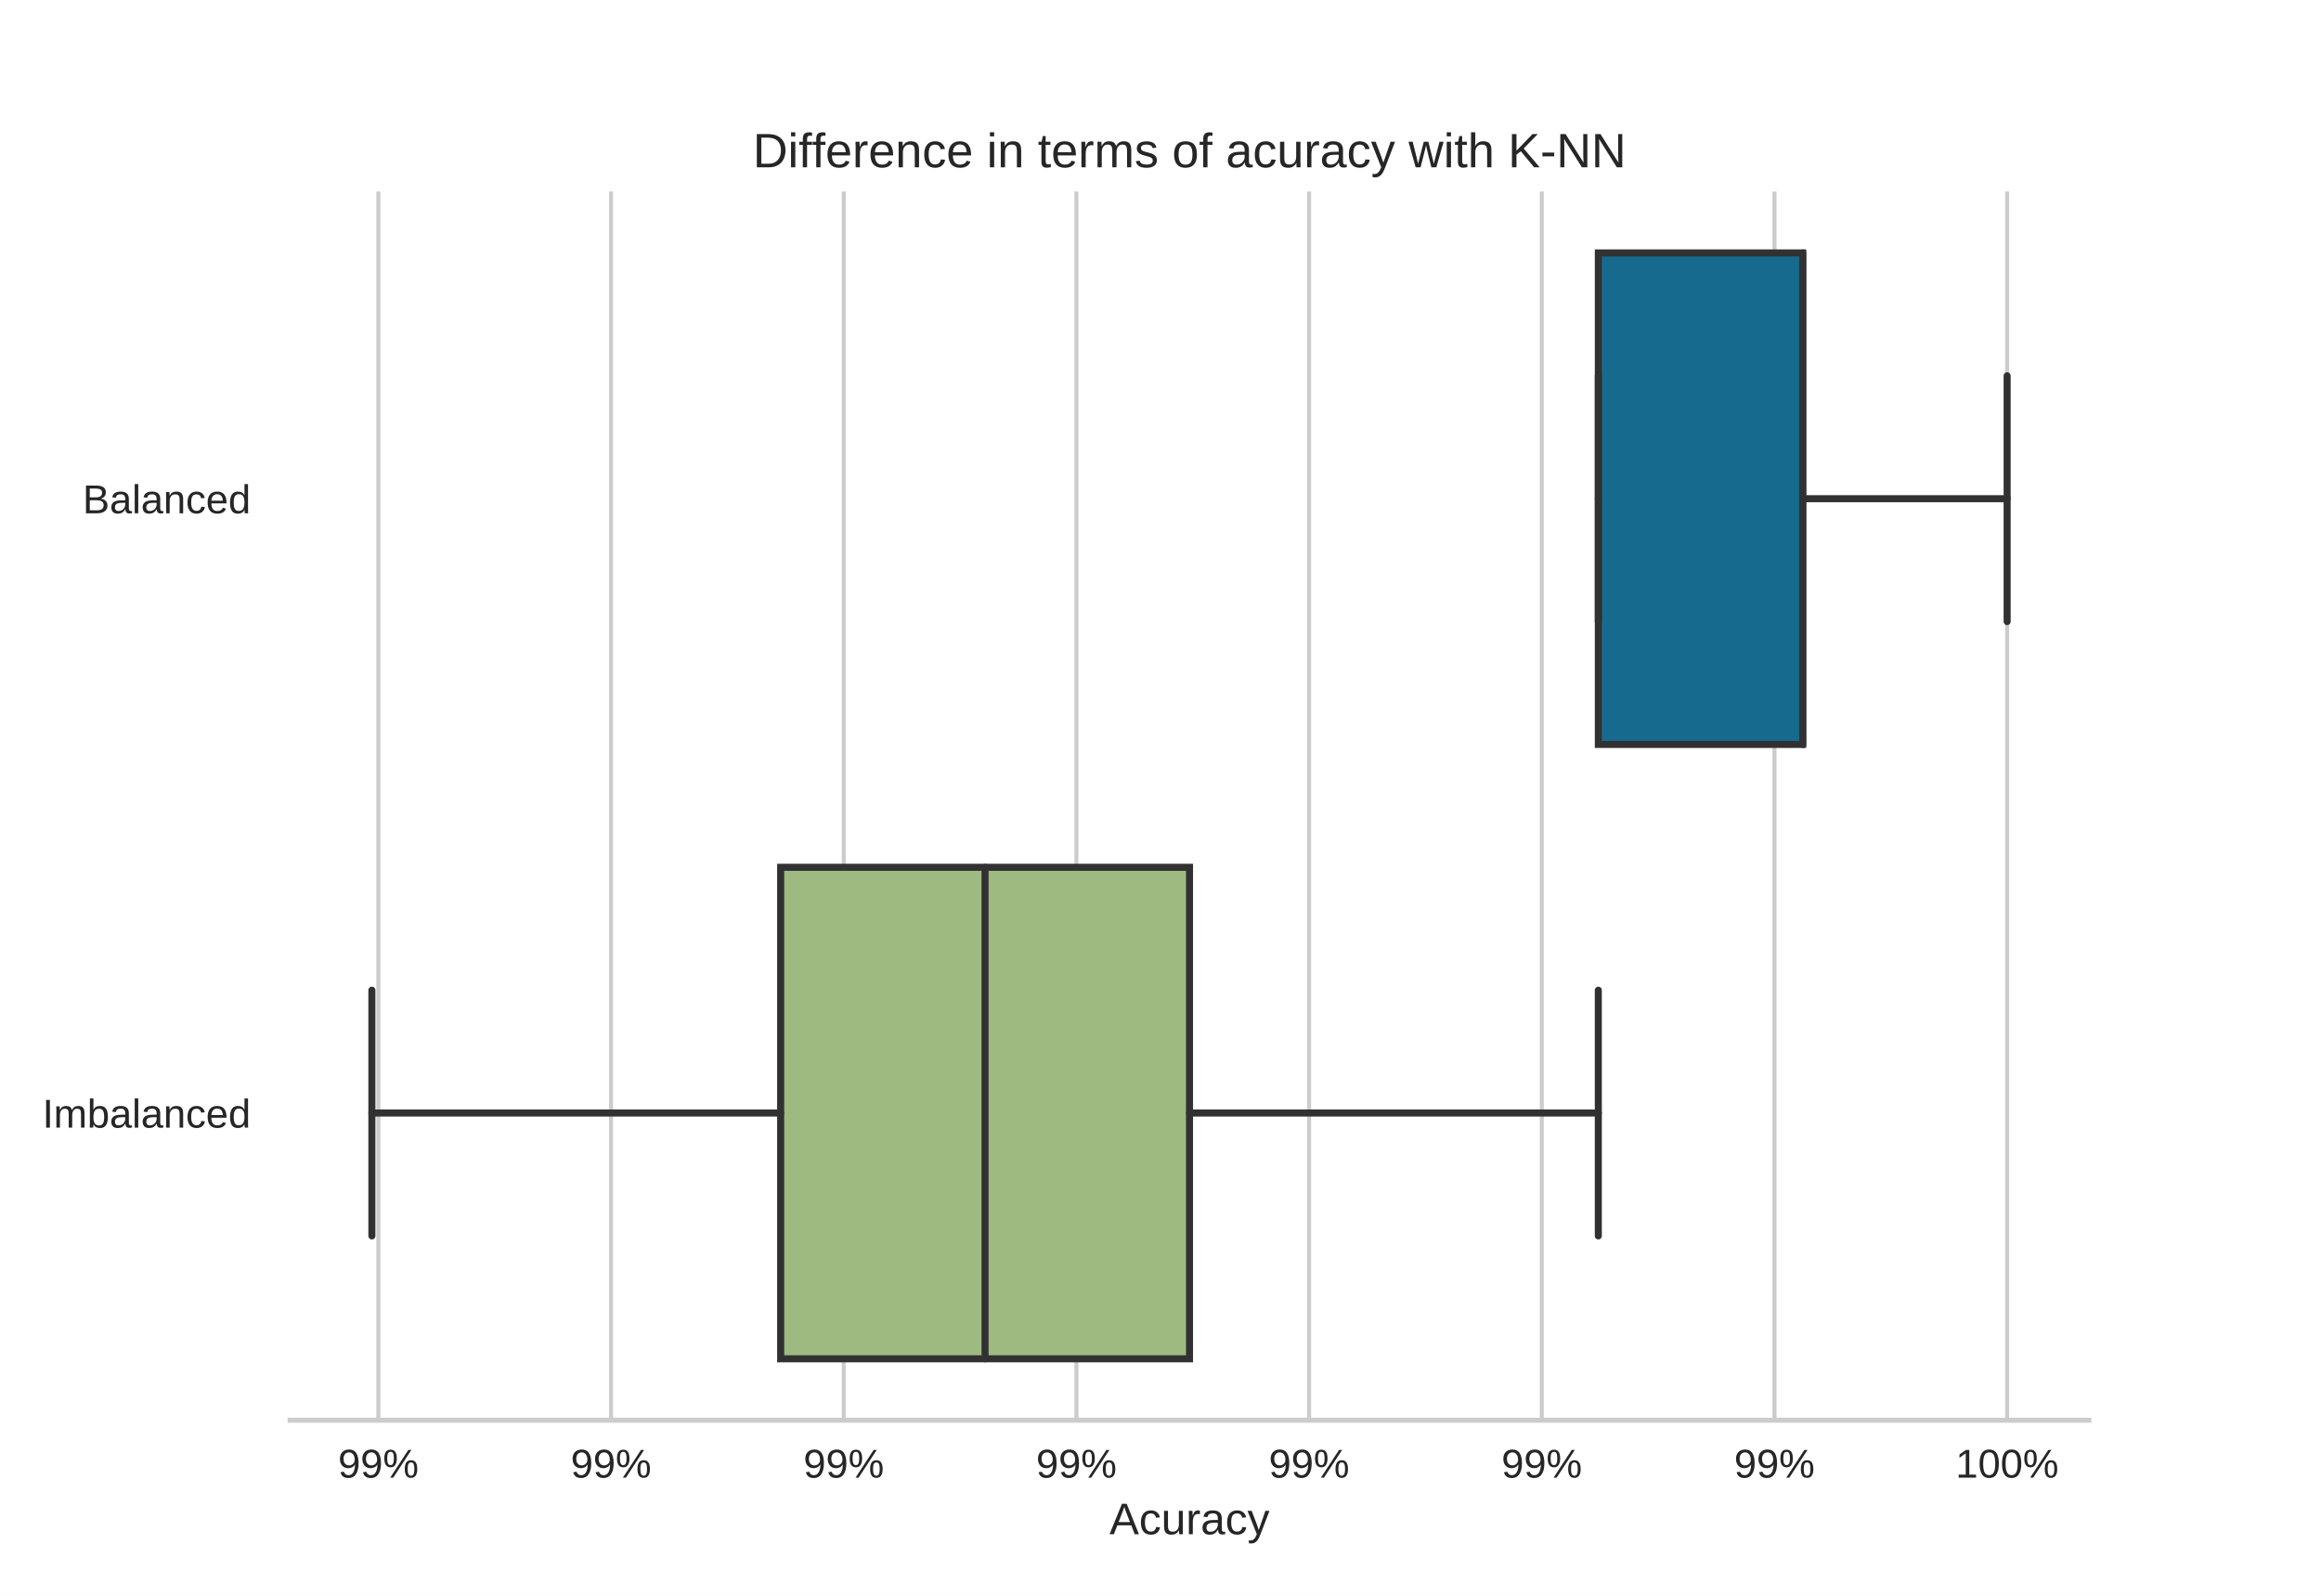
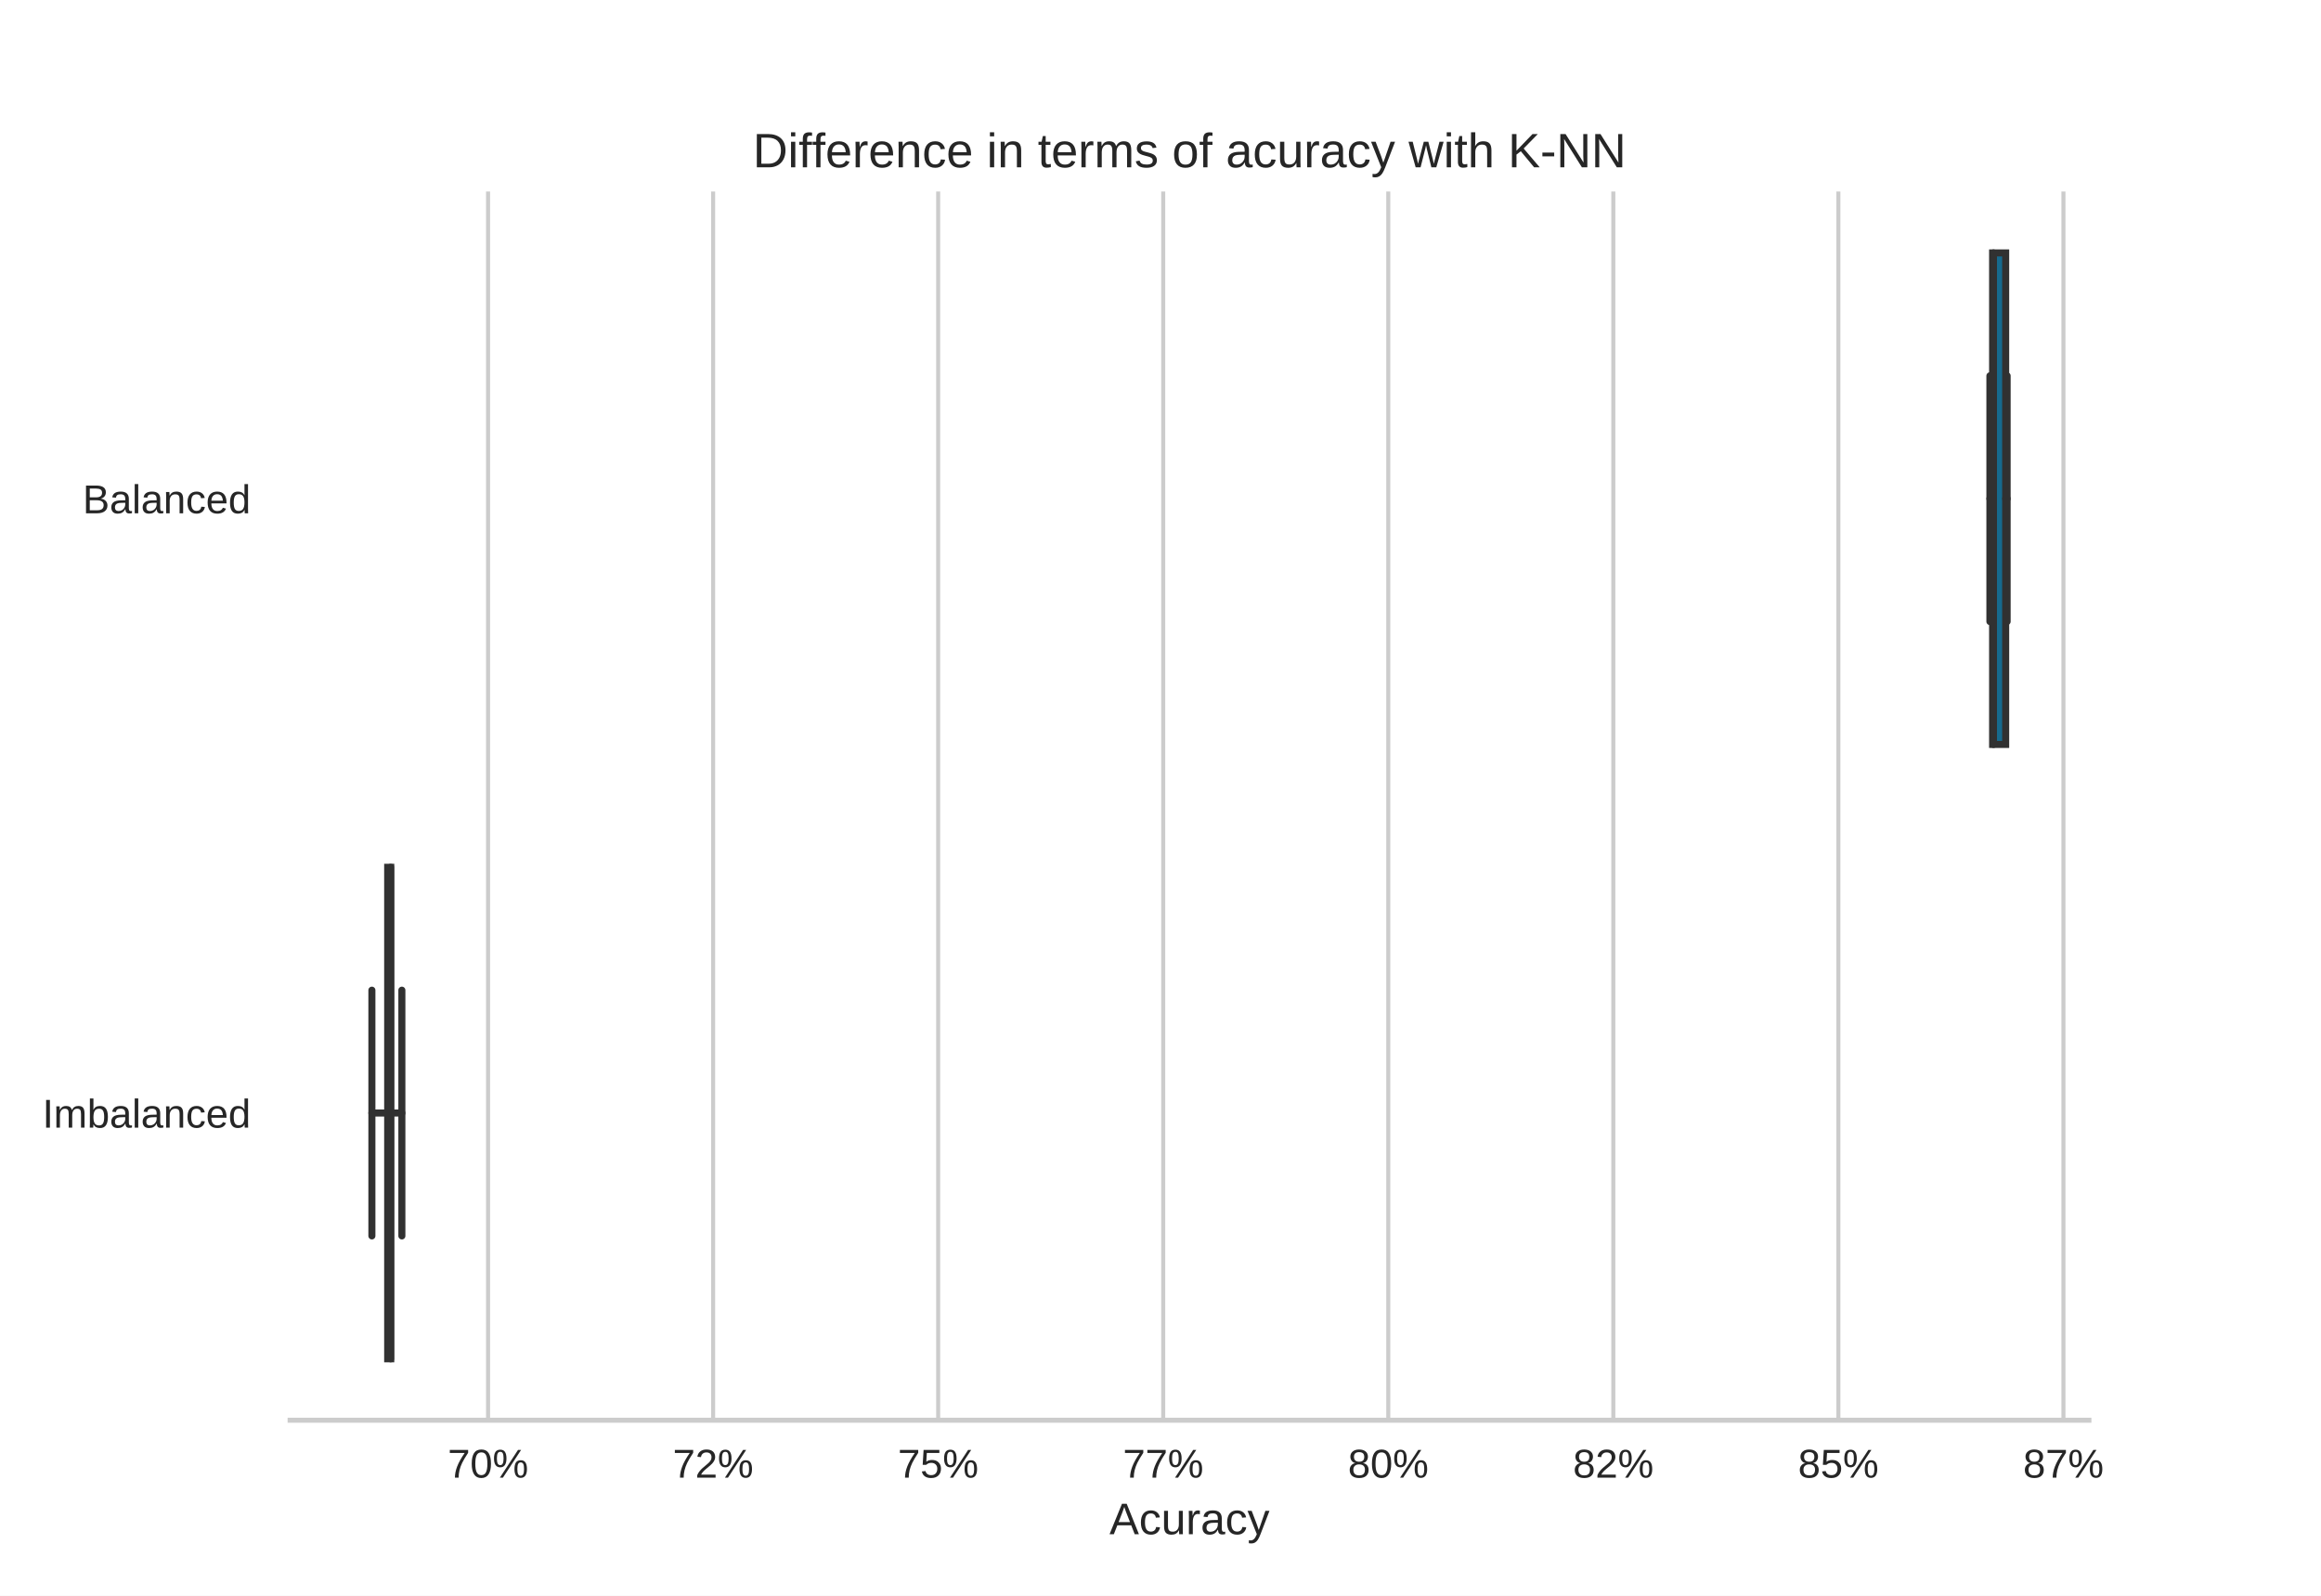
<svg xmlns="http://www.w3.org/2000/svg" xmlns:xlink="http://www.w3.org/1999/xlink" height="396pt" version="1.1" viewBox="0 0 576 396" width="576pt">
  <defs>
    <style type="text/css">
*{stroke-linecap:butt;stroke-linejoin:round;}
  </style>
  </defs>
  <g id="figure_1">
    <g id="patch_1">
      <path d="M 0 396  L 576 396  L 576 0  L 0 0  z " style="fill:#ffffff;" />
    </g>
    <g id="axes_1">
      <g id="patch_2">
        <path d="M 72 352.44  L 518.4 352.44  L 518.4 47.52  L 72 47.52  z " style="fill:#ffffff;" />
      </g>
      <g id="matplotlib.axis_1">
        <g id="xtick_1">
          <g id="line2d_1">
-             <path clip-path="url(#p11475021e4)" d="M 93.902 352.44  L 93.902 47.52  " style="fill:none;stroke:#cccccc;stroke-linecap:round;" />
+             <path clip-path="url(#pcee2bed139)" d="M 121.122 352.44  L 121.122 47.52  " style="fill:none;stroke:#cccccc;stroke-linecap:round;" />
          </g>
          <g id="line2d_2" />
          <g id="text_1">
            <defs>
-               <path d="M 50.875 35.797  Q 50.875 18.062 44.406 8.531  Q 37.938 -0.984 25.984 -0.984  Q 17.922 -0.984 13.062 2.406  Q 8.203 5.812 6.109 13.375  L 14.5 14.703  Q 17.141 6.109 26.125 6.109  Q 33.688 6.109 37.844 13.141  Q 42 20.172 42.188 33.203  Q 40.234 28.812 35.5 26.141  Q 30.766 23.484 25.094 23.484  Q 15.828 23.484 10.25 29.828  Q 4.688 36.188 4.688 46.688  Q 4.688 57.469 10.734 63.641  Q 16.797 69.828 27.594 69.828  Q 39.062 69.828 44.969 61.328  Q 50.875 52.828 50.875 35.797  z M 41.312 44.281  Q 41.312 52.594 37.5 57.641  Q 33.688 62.703 27.297 62.703  Q 20.953 62.703 17.281 58.375  Q 13.625 54.047 13.625 46.688  Q 13.625 39.156 17.281 34.781  Q 20.953 30.422 27.203 30.422  Q 31 30.422 34.266 32.156  Q 37.547 33.891 39.422 37.062  Q 41.312 40.234 41.312 44.281  z " id="LiberationSans-39" />
+               <path d="M 50.594 61.672  Q 40.047 45.562 35.688 36.422  Q 31.344 27.297 29.172 18.406  Q 27 9.516 27 0  L 17.828 0  Q 17.828 13.188 23.406 27.75  Q 29 42.328 42.094 61.328  L 5.125 61.328  L 5.125 68.797  L 50.594 68.797  z " id="LiberationSans-37" />
+               <path d="M 51.703 34.422  Q 51.703 17.188 45.625 8.094  Q 39.547 -0.984 27.688 -0.984  Q 15.828 -0.984 9.859 8.047  Q 3.906 17.094 3.906 34.422  Q 3.906 52.156 9.688 60.984  Q 15.484 69.828 27.984 69.828  Q 40.141 69.828 45.922 60.891  Q 51.703 51.953 51.703 34.422  z M 42.781 34.422  Q 42.781 49.312 39.328 56  Q 35.891 62.703 27.984 62.703  Q 19.875 62.703 16.328 56.109  Q 12.797 49.516 12.797 34.422  Q 12.797 19.781 16.375 12.984  Q 19.969 6.203 27.781 6.203  Q 35.547 6.203 39.156 13.125  Q 42.781 20.062 42.781 34.422  z " id="LiberationSans-30" />
              <path d="M 85.359 21.188  Q 85.359 10.688 81.391 5.047  Q 77.438 -0.594 69.734 -0.594  Q 62.109 -0.594 58.219 4.906  Q 54.344 10.406 54.344 21.188  Q 54.344 32.328 58.078 37.766  Q 61.812 43.219 69.922 43.219  Q 77.938 43.219 81.641 37.625  Q 85.359 32.031 85.359 21.188  z M 25.734 0  L 18.172 0  L 63.188 68.797  L 70.844 68.797  z M 19.234 69.391  Q 27 69.391 30.75 63.922  Q 34.516 58.453 34.516 47.609  Q 34.516 37.016 30.641 31.297  Q 26.766 25.594 19.047 25.594  Q 11.328 25.594 7.438 31.25  Q 3.562 36.922 3.562 47.609  Q 3.562 58.5 7.312 63.938  Q 11.078 69.391 19.234 69.391  z M 78.125 21.188  Q 78.125 29.938 76.234 33.859  Q 74.359 37.797 69.922 37.797  Q 65.484 37.797 63.5 33.938  Q 61.531 30.078 61.531 21.188  Q 61.531 12.844 63.453 8.812  Q 65.375 4.781 69.828 4.781  Q 74.125 4.781 76.125 8.859  Q 78.125 12.938 78.125 21.188  z M 27.344 47.609  Q 27.344 56.203 25.484 60.156  Q 23.641 64.109 19.234 64.109  Q 14.656 64.109 12.703 60.219  Q 10.75 56.344 10.75 47.609  Q 10.75 39.156 12.703 35.125  Q 14.656 31.109 19.141 31.109  Q 23.391 31.109 25.359 35.203  Q 27.344 39.312 27.344 47.609  z " id="LiberationSans-25" />
            </defs>
-             <g style="fill:#262626;" transform="translate(83.89498 366.6869)scale(0.1 -0.1)">
-               <use xlink:href="#LiberationSans-39" />
-               <use x="55.615" xlink:href="#LiberationSans-39" />
+             <g style="fill:#262626;" transform="translate(111.1151 366.6869)scale(0.1 -0.1)">
+               <use xlink:href="#LiberationSans-37" />
+               <use x="55.615" xlink:href="#LiberationSans-30" />
              <use x="111.23" xlink:href="#LiberationSans-25" />
            </g>
          </g>
        </g>
        <g id="xtick_2">
          <g id="line2d_3">
-             <path clip-path="url(#p11475021e4)" d="M 151.646 352.44  L 151.646 47.52  " style="fill:none;stroke:#cccccc;stroke-linecap:round;" />
+             <path clip-path="url(#pcee2bed139)" d="M 176.973 352.44  L 176.973 47.52  " style="fill:none;stroke:#cccccc;stroke-linecap:round;" />
          </g>
          <g id="line2d_4" />
          <g id="text_2">
-             <g style="fill:#262626;" transform="translate(141.6388 366.6869)scale(0.1 -0.1)">
-               <use xlink:href="#LiberationSans-39" />
-               <use x="55.615" xlink:href="#LiberationSans-39" />
+             <defs>
+               <path d="M 5.031 0  L 5.031 6.203  Q 7.516 11.922 11.109 16.281  Q 14.703 20.656 18.656 24.188  Q 22.609 27.734 26.484 30.766  Q 30.375 33.797 33.5 36.812  Q 36.625 39.844 38.547 43.156  Q 40.484 46.484 40.484 50.688  Q 40.484 56.344 37.156 59.469  Q 33.844 62.594 27.938 62.594  Q 22.312 62.594 18.672 59.547  Q 15.047 56.5 14.406 50.984  L 5.422 51.812  Q 6.391 60.062 12.422 64.938  Q 18.453 69.828 27.938 69.828  Q 38.328 69.828 43.922 64.922  Q 49.516 60.016 49.516 50.984  Q 49.516 46.969 47.672 43.016  Q 45.844 39.062 42.234 35.109  Q 38.625 31.156 28.422 22.859  Q 22.797 18.266 19.469 14.578  Q 16.156 10.891 14.703 7.469  L 50.594 7.469  L 50.594 0  z " id="LiberationSans-32" />
+             </defs>
+             <g style="fill:#262626;" transform="translate(166.9661 366.6869)scale(0.1 -0.1)">
+               <use xlink:href="#LiberationSans-37" />
+               <use x="55.615" xlink:href="#LiberationSans-32" />
              <use x="111.23" xlink:href="#LiberationSans-25" />
            </g>
          </g>
        </g>
        <g id="xtick_3">
          <g id="line2d_5">
-             <path clip-path="url(#p11475021e4)" d="M 209.39 352.44  L 209.39 47.52  " style="fill:none;stroke:#cccccc;stroke-linecap:round;" />
+             <path clip-path="url(#pcee2bed139)" d="M 232.824 352.44  L 232.824 47.52  " style="fill:none;stroke:#cccccc;stroke-linecap:round;" />
          </g>
          <g id="line2d_6" />
          <g id="text_3">
-             <g style="fill:#262626;" transform="translate(199.3827 366.6869)scale(0.1 -0.1)">
-               <use xlink:href="#LiberationSans-39" />
-               <use x="55.615" xlink:href="#LiberationSans-39" />
+             <defs>
+               <path d="M 51.422 22.406  Q 51.422 11.531 44.953 5.266  Q 38.484 -0.984 27 -0.984  Q 17.391 -0.984 11.469 3.219  Q 5.562 7.422 4 15.375  L 12.891 16.406  Q 15.672 6.203 27.203 6.203  Q 34.281 6.203 38.281 10.469  Q 42.281 14.75 42.281 22.219  Q 42.281 28.719 38.25 32.719  Q 34.234 36.719 27.391 36.719  Q 23.828 36.719 20.75 35.594  Q 17.672 34.469 14.594 31.781  L 6 31.781  L 8.297 68.797  L 47.406 68.797  L 47.406 61.328  L 16.312 61.328  L 14.984 39.5  Q 20.703 43.891 29.203 43.891  Q 39.359 43.891 45.391 37.938  Q 51.422 31.984 51.422 22.406  z " id="LiberationSans-35" />
+             </defs>
+             <g style="fill:#262626;" transform="translate(222.8171 366.6869)scale(0.1 -0.1)">
+               <use xlink:href="#LiberationSans-37" />
+               <use x="55.615" xlink:href="#LiberationSans-35" />
              <use x="111.23" xlink:href="#LiberationSans-25" />
            </g>
          </g>
        </g>
        <g id="xtick_4">
          <g id="line2d_7">
-             <path clip-path="url(#p11475021e4)" d="M 267.134 352.44  L 267.134 47.52  " style="fill:none;stroke:#cccccc;stroke-linecap:round;" />
+             <path clip-path="url(#pcee2bed139)" d="M 288.675 352.44  L 288.675 47.52  " style="fill:none;stroke:#cccccc;stroke-linecap:round;" />
          </g>
          <g id="line2d_8" />
          <g id="text_4">
-             <g style="fill:#262626;" transform="translate(257.1266 366.6869)scale(0.1 -0.1)">
-               <use xlink:href="#LiberationSans-39" />
-               <use x="55.615" xlink:href="#LiberationSans-39" />
+             <g style="fill:#262626;" transform="translate(278.6681 366.6869)scale(0.1 -0.1)">
+               <use xlink:href="#LiberationSans-37" />
+               <use x="55.615" xlink:href="#LiberationSans-37" />
              <use x="111.23" xlink:href="#LiberationSans-25" />
            </g>
          </g>
        </g>
        <g id="xtick_5">
          <g id="line2d_9">
-             <path clip-path="url(#p11475021e4)" d="M 324.877 352.44  L 324.877 47.52  " style="fill:none;stroke:#cccccc;stroke-linecap:round;" />
+             <path clip-path="url(#pcee2bed139)" d="M 344.526 352.44  L 344.526 47.52  " style="fill:none;stroke:#cccccc;stroke-linecap:round;" />
          </g>
          <g id="line2d_10" />
          <g id="text_5">
-             <g style="fill:#262626;" transform="translate(314.8705 366.6869)scale(0.1 -0.1)">
-               <use xlink:href="#LiberationSans-39" />
-               <use x="55.615" xlink:href="#LiberationSans-39" />
+             <defs>
+               <path d="M 51.266 19.188  Q 51.266 9.672 45.203 4.344  Q 39.156 -0.984 27.828 -0.984  Q 16.797 -0.984 10.562 4.234  Q 4.344 9.469 4.344 19.094  Q 4.344 25.828 8.203 30.422  Q 12.062 35.016 18.062 35.984  L 18.062 36.188  Q 12.453 37.5 9.203 41.891  Q 5.953 46.297 5.953 52.203  Q 5.953 60.062 11.828 64.938  Q 17.719 69.828 27.641 69.828  Q 37.797 69.828 43.672 65.031  Q 49.562 60.25 49.562 52.094  Q 49.562 46.188 46.281 41.797  Q 43.016 37.406 37.359 36.281  L 37.359 36.078  Q 43.953 35.016 47.609 30.5  Q 51.266 25.984 51.266 19.188  z M 40.438 51.609  Q 40.438 63.281 27.641 63.281  Q 21.438 63.281 18.188 60.344  Q 14.938 57.422 14.938 51.609  Q 14.938 45.703 18.281 42.594  Q 21.625 39.5 27.734 39.5  Q 33.938 39.5 37.188 42.359  Q 40.438 45.219 40.438 51.609  z M 42.141 20.016  Q 42.141 26.422 38.328 29.656  Q 34.516 32.906 27.641 32.906  Q 20.953 32.906 17.188 29.406  Q 13.422 25.922 13.422 19.828  Q 13.422 5.609 27.938 5.609  Q 35.109 5.609 38.625 9.047  Q 42.141 12.5 42.141 20.016  z " id="LiberationSans-38" />
+             </defs>
+             <g style="fill:#262626;" transform="translate(334.5191 366.6869)scale(0.1 -0.1)">
+               <use xlink:href="#LiberationSans-38" />
+               <use x="55.615" xlink:href="#LiberationSans-30" />
              <use x="111.23" xlink:href="#LiberationSans-25" />
            </g>
          </g>
        </g>
        <g id="xtick_6">
          <g id="line2d_11">
-             <path clip-path="url(#p11475021e4)" d="M 382.621 352.44  L 382.621 47.52  " style="fill:none;stroke:#cccccc;stroke-linecap:round;" />
+             <path clip-path="url(#pcee2bed139)" d="M 400.377 352.44  L 400.377 47.52  " style="fill:none;stroke:#cccccc;stroke-linecap:round;" />
          </g>
          <g id="line2d_12" />
          <g id="text_6">
-             <g style="fill:#262626;" transform="translate(372.6143 366.6869)scale(0.1 -0.1)">
-               <use xlink:href="#LiberationSans-39" />
-               <use x="55.615" xlink:href="#LiberationSans-39" />
+             <g style="fill:#262626;" transform="translate(390.3701 366.6869)scale(0.1 -0.1)">
+               <use xlink:href="#LiberationSans-38" />
+               <use x="55.615" xlink:href="#LiberationSans-32" />
              <use x="111.23" xlink:href="#LiberationSans-25" />
            </g>
          </g>
        </g>
        <g id="xtick_7">
          <g id="line2d_13">
-             <path clip-path="url(#p11475021e4)" d="M 440.365 352.44  L 440.365 47.52  " style="fill:none;stroke:#cccccc;stroke-linecap:round;" />
+             <path clip-path="url(#pcee2bed139)" d="M 456.228 352.44  L 456.228 47.52  " style="fill:none;stroke:#cccccc;stroke-linecap:round;" />
          </g>
          <g id="line2d_14" />
          <g id="text_7">
-             <g style="fill:#262626;" transform="translate(430.3582 366.6869)scale(0.1 -0.1)">
-               <use xlink:href="#LiberationSans-39" />
-               <use x="55.615" xlink:href="#LiberationSans-39" />
+             <g style="fill:#262626;" transform="translate(446.2211 366.6869)scale(0.1 -0.1)">
+               <use xlink:href="#LiberationSans-38" />
+               <use x="55.615" xlink:href="#LiberationSans-35" />
              <use x="111.23" xlink:href="#LiberationSans-25" />
            </g>
          </g>
        </g>
        <g id="xtick_8">
          <g id="line2d_15">
-             <path clip-path="url(#p11475021e4)" d="M 498.109 352.44  L 498.109 47.52  " style="fill:none;stroke:#cccccc;stroke-linecap:round;" />
+             <path clip-path="url(#pcee2bed139)" d="M 512.079 352.44  L 512.079 47.52  " style="fill:none;stroke:#cccccc;stroke-linecap:round;" />
          </g>
          <g id="line2d_16" />
          <g id="text_8">
-             <defs>
-               <path d="M 7.625 0  L 7.625 7.469  L 25.141 7.469  L 25.141 60.406  L 9.625 49.312  L 9.625 57.625  L 25.875 68.797  L 33.984 68.797  L 33.984 7.469  L 50.734 7.469  L 50.734 0  z " id="LiberationSans-31" />
-               <path d="M 51.703 34.422  Q 51.703 17.188 45.625 8.094  Q 39.547 -0.984 27.688 -0.984  Q 15.828 -0.984 9.859 8.047  Q 3.906 17.094 3.906 34.422  Q 3.906 52.156 9.688 60.984  Q 15.484 69.828 27.984 69.828  Q 40.141 69.828 45.922 60.891  Q 51.703 51.953 51.703 34.422  z M 42.781 34.422  Q 42.781 49.312 39.328 56  Q 35.891 62.703 27.984 62.703  Q 19.875 62.703 16.328 56.109  Q 12.797 49.516 12.797 34.422  Q 12.797 19.781 16.375 12.984  Q 19.969 6.203 27.781 6.203  Q 35.547 6.203 39.156 13.125  Q 42.781 20.062 42.781 34.422  z " id="LiberationSans-30" />
-             </defs>
-             <g style="fill:#262626;" transform="translate(485.3216 366.6869)scale(0.1 -0.1)">
-               <use xlink:href="#LiberationSans-31" />
-               <use x="55.615" xlink:href="#LiberationSans-30" />
-               <use x="111.23" xlink:href="#LiberationSans-30" />
-               <use x="166.846" xlink:href="#LiberationSans-25" />
+             <g style="fill:#262626;" transform="translate(502.0721 366.6869)scale(0.1 -0.1)">
+               <use xlink:href="#LiberationSans-38" />
+               <use x="55.615" xlink:href="#LiberationSans-37" />
+               <use x="111.23" xlink:href="#LiberationSans-25" />
            </g>
          </g>
        </g>
        <g id="text_9">
          <defs>
            <path d="M 56.984 0  L 49.125 20.125  L 17.781 20.125  L 9.859 0  L 0.203 0  L 28.266 68.797  L 38.875 68.797  L 66.5 0  z M 33.453 61.766  L 33.016 60.406  Q 31.781 56.344 29.391 50  L 20.609 27.391  L 46.344 27.391  L 37.5 50.094  Q 36.141 53.469 34.766 57.719  z " id="LiberationSans-41" />
            <path d="M 13.422 26.656  Q 13.422 16.109 16.734 11.031  Q 20.062 5.953 26.766 5.953  Q 31.453 5.953 34.594 8.484  Q 37.75 11.031 38.484 16.312  L 47.359 15.719  Q 46.344 8.109 40.875 3.562  Q 35.406 -0.984 27 -0.984  Q 15.922 -0.984 10.078 6.016  Q 4.25 13.031 4.25 26.469  Q 4.25 39.797 10.109 46.797  Q 15.969 53.812 26.906 53.812  Q 35.016 53.812 40.359 49.609  Q 45.703 45.406 47.078 38.031  L 38.031 37.359  Q 37.359 41.75 34.562 44.328  Q 31.781 46.922 26.656 46.922  Q 19.672 46.922 16.547 42.281  Q 13.422 37.641 13.422 26.656  z " id="LiberationSans-63" />
            <path d="M 15.328 52.828  L 15.328 19.344  Q 15.328 14.109 16.359 11.219  Q 17.391 8.344 19.625 7.078  Q 21.875 5.812 26.219 5.812  Q 32.562 5.812 36.219 10.156  Q 39.891 14.5 39.891 22.219  L 39.891 52.828  L 48.688 52.828  L 48.688 11.281  Q 48.688 2.047 48.969 0  L 40.672 0  Q 40.625 0.25 40.578 1.312  Q 40.531 2.391 40.453 3.781  Q 40.375 5.172 40.281 9.031  L 40.141 9.031  Q 37.109 3.562 33.125 1.281  Q 29.156 -0.984 23.25 -0.984  Q 14.547 -0.984 10.516 3.344  Q 6.5 7.672 6.5 17.625  L 6.5 52.828  z " id="LiberationSans-75" />
            <path d="M 6.938 0  L 6.938 40.531  Q 6.938 46.094 6.641 52.828  L 14.938 52.828  Q 15.328 43.844 15.328 42.047  L 15.531 42.047  Q 17.625 48.828 20.359 51.312  Q 23.094 53.812 28.078 53.812  Q 29.828 53.812 31.641 53.328  L 31.641 45.266  Q 29.891 45.75 26.953 45.75  Q 21.484 45.75 18.594 41.031  Q 15.719 36.328 15.719 27.547  L 15.719 0  z " id="LiberationSans-72" />
            <path d="M 20.219 -0.984  Q 12.25 -0.984 8.25 3.219  Q 4.25 7.422 4.25 14.75  Q 4.25 22.953 9.641 27.344  Q 15.047 31.734 27.047 32.031  L 38.922 32.234  L 38.922 35.109  Q 38.922 41.547 36.188 44.328  Q 33.453 47.125 27.594 47.125  Q 21.688 47.125 19 45.109  Q 16.312 43.109 15.766 38.719  L 6.594 39.547  Q 8.844 53.812 27.781 53.812  Q 37.75 53.812 42.766 49.234  Q 47.797 44.672 47.797 36.031  L 47.797 13.281  Q 47.797 9.375 48.828 7.391  Q 49.859 5.422 52.734 5.422  Q 54 5.422 55.609 5.766  L 55.609 0.297  Q 52.297 -0.484 48.828 -0.484  Q 43.953 -0.484 41.719 2.078  Q 39.5 4.641 39.203 10.109  L 38.922 10.109  Q 35.547 4.047 31.078 1.531  Q 26.609 -0.984 20.219 -0.984  z M 22.219 5.609  Q 27.047 5.609 30.812 7.812  Q 34.578 10.016 36.75 13.844  Q 38.922 17.672 38.922 21.734  L 38.922 26.078  L 29.297 25.875  Q 23.094 25.781 19.891 24.609  Q 16.703 23.438 14.984 21  Q 13.281 18.562 13.281 14.594  Q 13.281 10.297 15.594 7.953  Q 17.922 5.609 22.219 5.609  z " id="LiberationSans-61" />
            <path d="M 9.328 -20.75  Q 5.719 -20.75 3.266 -20.219  L 3.266 -13.625  Q 5.125 -13.922 7.375 -13.922  Q 15.578 -13.922 20.359 -1.859  L 21.188 0.25  L 0.25 52.828  L 9.625 52.828  L 20.75 23.641  Q 21 22.953 21.344 22  Q 21.688 21.047 23.531 15.625  Q 25.391 10.203 25.531 9.578  L 28.953 19.188  L 40.531 52.828  L 49.812 52.828  L 29.5 0  Q 26.219 -8.453 23.391 -12.578  Q 20.562 -16.703 17.109 -18.719  Q 13.672 -20.75 9.328 -20.75  z " id="LiberationSans-79" />
          </defs>
          <g style="fill:#262626;" transform="translate(275.333 380.7334)scale(0.11 -0.11)">
            <use xlink:href="#LiberationSans-41" />
            <use x="66.699" xlink:href="#LiberationSans-63" />
            <use x="116.699" xlink:href="#LiberationSans-75" />
            <use x="172.314" xlink:href="#LiberationSans-72" />
            <use x="205.615" xlink:href="#LiberationSans-61" />
            <use x="261.23" xlink:href="#LiberationSans-63" />
            <use x="311.23" xlink:href="#LiberationSans-79" />
          </g>
        </g>
      </g>
      <g id="matplotlib.axis_2">
        <g id="ytick_1">
          <g id="line2d_17" />
          <g id="text_10">
            <defs>
              <path d="M 61.422 19.391  Q 61.422 10.203 54.734 5.094  Q 48.047 0 36.141 0  L 8.203 0  L 8.203 68.797  L 33.203 68.797  Q 57.422 68.797 57.422 52.094  Q 57.422 46 54 41.844  Q 50.594 37.703 44.344 36.281  Q 52.547 35.297 56.984 30.781  Q 61.422 26.266 61.422 19.391  z M 48.047 50.984  Q 48.047 56.547 44.234 58.938  Q 40.438 61.328 33.203 61.328  L 17.531 61.328  L 17.531 39.547  L 33.203 39.547  Q 40.672 39.547 44.359 42.359  Q 48.047 45.172 48.047 50.984  z M 52 20.125  Q 52 32.281 34.906 32.281  L 17.531 32.281  L 17.531 7.469  L 35.641 7.469  Q 44.188 7.469 48.094 10.641  Q 52 13.812 52 20.125  z " id="LiberationSans-42" />
              <path d="M 6.734 0  L 6.734 72.469  L 15.531 72.469  L 15.531 0  z " id="LiberationSans-6c" />
              <path d="M 40.281 0  L 40.281 33.5  Q 40.281 38.719 39.25 41.594  Q 38.234 44.484 35.984 45.75  Q 33.734 47.016 29.391 47.016  Q 23.047 47.016 19.375 42.672  Q 15.719 38.328 15.719 30.609  L 15.719 0  L 6.938 0  L 6.938 41.547  Q 6.938 50.781 6.641 52.828  L 14.938 52.828  Q 14.984 52.594 15.031 51.516  Q 15.094 50.438 15.156 49.047  Q 15.234 47.656 15.328 43.797  L 15.484 43.797  Q 18.5 49.266 22.484 51.531  Q 26.469 53.812 32.375 53.812  Q 41.062 53.812 45.094 49.484  Q 49.125 45.172 49.125 35.203  L 49.125 0  z " id="LiberationSans-6e" />
              <path d="M 13.484 24.562  Q 13.484 15.484 17.234 10.547  Q 21 5.609 28.219 5.609  Q 33.938 5.609 37.375 7.906  Q 40.828 10.203 42.047 13.719  L 49.75 11.531  Q 45.016 -0.984 28.219 -0.984  Q 16.5 -0.984 10.375 6  Q 4.25 12.984 4.25 26.766  Q 4.25 39.844 10.375 46.828  Q 16.5 53.812 27.875 53.812  Q 51.172 53.812 51.172 25.734  L 51.172 24.562  z M 42.094 31.297  Q 41.359 39.656 37.844 43.484  Q 34.328 47.312 27.734 47.312  Q 21.344 47.312 17.609 43.031  Q 13.875 38.766 13.578 31.297  z " id="LiberationSans-65" />
              <path d="M 40.094 8.5  Q 37.641 3.422 33.609 1.219  Q 29.594 -0.984 23.641 -0.984  Q 13.625 -0.984 8.906 5.75  Q 4.203 12.5 4.203 26.172  Q 4.203 53.812 23.641 53.812  Q 29.641 53.812 33.641 51.609  Q 37.641 49.422 40.094 44.625  L 40.188 44.625  L 40.094 50.531  L 40.094 72.469  L 48.875 72.469  L 48.875 10.891  Q 48.875 2.641 49.172 0  L 40.766 0  Q 40.625 0.781 40.453 3.609  Q 40.281 6.453 40.281 8.5  z M 13.422 26.469  Q 13.422 15.375 16.344 10.594  Q 19.281 5.812 25.875 5.812  Q 33.344 5.812 36.719 10.984  Q 40.094 16.156 40.094 27.047  Q 40.094 37.547 36.719 42.422  Q 33.344 47.312 25.984 47.312  Q 19.344 47.312 16.375 42.406  Q 13.422 37.5 13.422 26.469  z " id="LiberationSans-64" />
              <path id="LiberationSans-20" />
            </defs>
            <g style="fill:#262626;" transform="translate(20.525 127.3734)scale(0.1 -0.1)">
              <use xlink:href="#LiberationSans-42" />
              <use x="66.699" xlink:href="#LiberationSans-61" />
              <use x="122.314" xlink:href="#LiberationSans-6c" />
              <use x="144.531" xlink:href="#LiberationSans-61" />
              <use x="200.146" xlink:href="#LiberationSans-6e" />
              <use x="255.762" xlink:href="#LiberationSans-63" />
              <use x="305.762" xlink:href="#LiberationSans-65" />
              <use x="361.377" xlink:href="#LiberationSans-64" />
              <use x="416.992" xlink:href="#LiberationSans-20" />
            </g>
          </g>
        </g>
        <g id="ytick_2">
          <g id="line2d_18" />
          <g id="text_11">
            <defs>
              <path d="M 9.234 0  L 9.234 68.797  L 18.562 68.797  L 18.562 0  z " id="LiberationSans-49" />
              <path d="M 37.5 0  L 37.5 33.5  Q 37.5 41.156 35.391 44.078  Q 33.297 47.016 27.828 47.016  Q 22.219 47.016 18.938 42.719  Q 15.672 38.422 15.672 30.609  L 15.672 0  L 6.938 0  L 6.938 41.547  Q 6.938 50.781 6.641 52.828  L 14.938 52.828  Q 14.984 52.594 15.031 51.516  Q 15.094 50.438 15.156 49.047  Q 15.234 47.656 15.328 43.797  L 15.484 43.797  Q 18.312 49.422 21.969 51.609  Q 25.641 53.812 30.906 53.812  Q 36.922 53.812 40.406 51.422  Q 43.891 49.031 45.266 43.797  L 45.406 43.797  Q 48.141 49.125 52.016 51.469  Q 55.906 53.812 61.422 53.812  Q 69.438 53.812 73.062 49.469  Q 76.703 45.125 76.703 35.203  L 76.703 0  L 68.016 0  L 68.016 33.5  Q 68.016 41.156 65.906 44.078  Q 63.812 47.016 58.344 47.016  Q 52.594 47.016 49.391 42.75  Q 46.188 38.484 46.188 30.609  L 46.188 0  z " id="LiberationSans-6d" />
              <path d="M 51.422 26.656  Q 51.422 -0.984 31.984 -0.984  Q 25.984 -0.984 22 1.188  Q 18.016 3.375 15.531 8.203  L 15.438 8.203  Q 15.438 6.688 15.234 3.578  Q 15.047 0.484 14.938 0  L 6.453 0  Q 6.734 2.641 6.734 10.891  L 6.734 72.469  L 15.531 72.469  L 15.531 51.812  Q 15.531 48.641 15.328 44.344  L 15.531 44.344  Q 17.969 49.422 22 51.609  Q 26.031 53.812 31.984 53.812  Q 42 53.812 46.703 47.062  Q 51.422 40.328 51.422 26.656  z M 42.188 26.375  Q 42.188 37.453 39.25 42.234  Q 36.328 47.016 29.734 47.016  Q 22.312 47.016 18.922 41.938  Q 15.531 36.859 15.531 25.828  Q 15.531 15.438 18.844 10.469  Q 22.172 5.516 29.641 5.516  Q 36.281 5.516 39.234 10.422  Q 42.188 15.328 42.188 26.375  z " id="LiberationSans-62" />
            </defs>
            <g style="fill:#262626;" transform="translate(10.52656 279.8334)scale(0.1 -0.1)">
              <use xlink:href="#LiberationSans-49" />
              <use x="27.783" xlink:href="#LiberationSans-6d" />
              <use x="111.084" xlink:href="#LiberationSans-62" />
              <use x="166.699" xlink:href="#LiberationSans-61" />
              <use x="222.314" xlink:href="#LiberationSans-6c" />
              <use x="244.531" xlink:href="#LiberationSans-61" />
              <use x="300.146" xlink:href="#LiberationSans-6e" />
              <use x="355.762" xlink:href="#LiberationSans-63" />
              <use x="405.762" xlink:href="#LiberationSans-65" />
              <use x="461.377" xlink:href="#LiberationSans-64" />
              <use x="516.992" xlink:href="#LiberationSans-20" />
            </g>
          </g>
        </g>
      </g>
      <g id="patch_3">
-         <path clip-path="url(#p11475021e4)" d="M 396.656 62.766  L 396.656 184.734  L 447.382 184.734  L 447.382 62.766  L 396.656 62.766  z " style="fill:#166a8e;stroke:#313131;stroke-linejoin:miter;stroke-width:1.75;" />
+         <path clip-path="url(#pcee2bed139)" d="M 494.504 62.766  L 494.504 184.734  L 497.745 184.734  L 497.745 62.766  L 494.504 62.766  z " style="fill:#166a8e;stroke:#313131;stroke-linejoin:miter;stroke-width:1.75;" />
      </g>
      <g id="patch_4">
-         <path clip-path="url(#p11475021e4)" d="M 193.735 215.226  L 193.735 337.194  L 295.204 337.194  L 295.204 215.226  L 193.735 215.226  z " style="fill:#9eba81;stroke:#313131;stroke-linejoin:miter;stroke-width:1.75;" />
+         <path clip-path="url(#pcee2bed139)" d="M 96.211 215.226  L 96.211 337.194  L 96.972 337.194  L 96.972 215.226  L 96.211 215.226  z " style="fill:#9eba81;stroke:#313131;stroke-linejoin:miter;stroke-width:1.75;" />
      </g>
      <g id="line2d_19">
-         <path clip-path="url(#p11475021e4)" d="M 396.656 123.75  L 396.653 123.75  " style="fill:none;stroke:#313131;stroke-linecap:round;stroke-width:1.75;" />
+         <path clip-path="url(#pcee2bed139)" d="M 494.504 123.75  L 493.832 123.75  " style="fill:none;stroke:#313131;stroke-linecap:round;stroke-width:1.75;" />
      </g>
      <g id="line2d_20">
-         <path clip-path="url(#p11475021e4)" d="M 447.382 123.75  L 498.109 123.75  " style="fill:none;stroke:#313131;stroke-linecap:round;stroke-width:1.75;" />
+         <path clip-path="url(#pcee2bed139)" d="M 497.745 123.75  L 498.109 123.75  " style="fill:none;stroke:#313131;stroke-linecap:round;stroke-width:1.75;" />
      </g>
      <g id="line2d_21">
-         <path clip-path="url(#p11475021e4)" d="M 396.653 93.258  L 396.653 154.242  " style="fill:none;stroke:#313131;stroke-linecap:round;stroke-width:1.75;" />
+         <path clip-path="url(#pcee2bed139)" d="M 493.832 93.258  L 493.832 154.242  " style="fill:none;stroke:#313131;stroke-linecap:round;stroke-width:1.75;" />
      </g>
      <g id="line2d_22">
-         <path clip-path="url(#p11475021e4)" d="M 498.109 93.258  L 498.109 154.242  " style="fill:none;stroke:#313131;stroke-linecap:round;stroke-width:1.75;" />
+         <path clip-path="url(#pcee2bed139)" d="M 498.109 93.258  L 498.109 154.242  " style="fill:none;stroke:#313131;stroke-linecap:round;stroke-width:1.75;" />
      </g>
      <g id="line2d_23" />
      <g id="line2d_24">
-         <path clip-path="url(#p11475021e4)" d="M 193.735 276.21  L 92.291 276.21  " style="fill:none;stroke:#313131;stroke-linecap:round;stroke-width:1.75;" />
+         <path clip-path="url(#pcee2bed139)" d="M 96.211 276.21  L 92.291 276.21  " style="fill:none;stroke:#313131;stroke-linecap:round;stroke-width:1.75;" />
      </g>
      <g id="line2d_25">
-         <path clip-path="url(#p11475021e4)" d="M 295.204 276.21  L 396.653 276.21  " style="fill:none;stroke:#313131;stroke-linecap:round;stroke-width:1.75;" />
+         <path clip-path="url(#pcee2bed139)" d="M 96.972 276.21  L 99.732 276.21  " style="fill:none;stroke:#313131;stroke-linecap:round;stroke-width:1.75;" />
      </g>
      <g id="line2d_26">
-         <path clip-path="url(#p11475021e4)" d="M 92.291 245.718  L 92.291 306.702  " style="fill:none;stroke:#313131;stroke-linecap:round;stroke-width:1.75;" />
+         <path clip-path="url(#pcee2bed139)" d="M 92.291 245.718  L 92.291 306.702  " style="fill:none;stroke:#313131;stroke-linecap:round;stroke-width:1.75;" />
      </g>
      <g id="line2d_27">
-         <path clip-path="url(#p11475021e4)" d="M 396.653 245.718  L 396.653 306.702  " style="fill:none;stroke:#313131;stroke-linecap:round;stroke-width:1.75;" />
+         <path clip-path="url(#pcee2bed139)" d="M 99.732 245.718  L 99.732 306.702  " style="fill:none;stroke:#313131;stroke-linecap:round;stroke-width:1.75;" />
      </g>
      <g id="line2d_28" />
      <g id="line2d_29">
-         <path clip-path="url(#p11475021e4)" d="M 447.38 62.766  L 447.38 184.734  " style="fill:none;stroke:#313131;stroke-linecap:round;stroke-width:1.75;" />
+         <path clip-path="url(#pcee2bed139)" d="M 494.718 62.766  L 494.718 184.734  " style="fill:none;stroke:#313131;stroke-linecap:round;stroke-width:1.75;" />
      </g>
      <g id="line2d_30">
-         <path clip-path="url(#p11475021e4)" d="M 244.459 215.226  L 244.459 337.194  " style="fill:none;stroke:#313131;stroke-linecap:round;stroke-width:1.75;" />
+         <path clip-path="url(#pcee2bed139)" d="M 96.936 215.226  L 96.936 337.194  " style="fill:none;stroke:#313131;stroke-linecap:round;stroke-width:1.75;" />
      </g>
      <g id="patch_5">
        <path d="M 72 352.44  L 518.4 352.44  " style="fill:none;stroke:#cccccc;stroke-linecap:square;stroke-linejoin:miter;stroke-width:1.25;" />
      </g>
      <g id="text_12">
        <defs>
          <path d="M 67.438 35.109  Q 67.438 24.469 63.281 16.484  Q 59.125 8.5 51.5 4.25  Q 43.891 0 33.938 0  L 8.203 0  L 8.203 68.797  L 30.953 68.797  Q 48.438 68.797 57.938 60.031  Q 67.438 51.266 67.438 35.109  z M 58.062 35.109  Q 58.062 47.906 51.047 54.609  Q 44.047 61.328 30.766 61.328  L 17.531 61.328  L 17.531 7.469  L 32.859 7.469  Q 40.438 7.469 46.172 10.781  Q 51.906 14.109 54.984 20.359  Q 58.062 26.609 58.062 35.109  z " id="LiberationSans-44" />
          <path d="M 6.688 64.062  L 6.688 72.469  L 15.484 72.469  L 15.484 64.062  z M 6.688 0  L 6.688 52.828  L 15.484 52.828  L 15.484 0  z " id="LiberationSans-69" />
          <path d="M 17.625 46.438  L 17.625 0  L 8.844 0  L 8.844 46.438  L 1.422 46.438  L 1.422 52.828  L 8.844 52.828  L 8.844 58.797  Q 8.844 66.016 12.016 69.188  Q 15.188 72.359 21.734 72.359  Q 25.391 72.359 27.938 71.781  L 27.938 65.094  Q 25.734 65.484 24.031 65.484  Q 20.656 65.484 19.141 63.766  Q 17.625 62.062 17.625 57.562  L 17.625 52.828  L 27.938 52.828  L 27.938 46.438  z " id="LiberationSans-66" />
          <path d="M 27.047 0.391  Q 22.703 -0.781 18.172 -0.781  Q 7.625 -0.781 7.625 11.188  L 7.625 46.438  L 1.516 46.438  L 1.516 52.828  L 7.953 52.828  L 10.547 64.656  L 16.406 64.656  L 16.406 52.828  L 26.172 52.828  L 26.172 46.438  L 16.406 46.438  L 16.406 13.094  Q 16.406 9.281 17.641 7.734  Q 18.891 6.203 21.969 6.203  Q 23.734 6.203 27.047 6.891  z " id="LiberationSans-74" />
          <path d="M 46.391 14.594  Q 46.391 7.125 40.75 3.062  Q 35.109 -0.984 24.953 -0.984  Q 15.094 -0.984 9.734 2.266  Q 4.391 5.516 2.781 12.406  L 10.547 13.922  Q 11.672 9.672 15.188 7.688  Q 18.703 5.719 24.953 5.719  Q 31.641 5.719 34.734 7.766  Q 37.844 9.812 37.844 13.922  Q 37.844 17.047 35.688 19  Q 33.547 20.953 28.766 22.219  L 22.469 23.875  Q 14.891 25.828 11.688 27.703  Q 8.5 29.594 6.688 32.281  Q 4.891 34.969 4.891 38.875  Q 4.891 46.094 10.031 49.875  Q 15.188 53.656 25.047 53.656  Q 33.797 53.656 38.938 50.578  Q 44.094 47.516 45.453 40.719  L 37.547 39.75  Q 36.812 43.266 33.609 45.141  Q 30.422 47.016 25.047 47.016  Q 19.094 47.016 16.25 45.203  Q 13.422 43.406 13.422 39.75  Q 13.422 37.5 14.594 36.031  Q 15.766 34.578 18.062 33.547  Q 20.359 32.516 27.734 30.719  Q 34.719 28.953 37.797 27.469  Q 40.875 25.984 42.656 24.172  Q 44.438 22.359 45.406 19.984  Q 46.391 17.625 46.391 14.594  z " id="LiberationSans-73" />
          <path d="M 51.422 26.469  Q 51.422 12.594 45.312 5.797  Q 39.203 -0.984 27.594 -0.984  Q 16.016 -0.984 10.109 6.078  Q 4.203 13.141 4.203 26.469  Q 4.203 53.812 27.875 53.812  Q 39.984 53.812 45.703 47.141  Q 51.422 40.484 51.422 26.469  z M 42.188 26.469  Q 42.188 37.406 38.938 42.359  Q 35.688 47.312 28.031 47.312  Q 20.312 47.312 16.859 42.25  Q 13.422 37.203 13.422 26.469  Q 13.422 16.016 16.812 10.766  Q 20.219 5.516 27.484 5.516  Q 35.406 5.516 38.797 10.594  Q 42.188 15.672 42.188 26.469  z " id="LiberationSans-6f" />
          <path d="M 57.328 0  L 47.125 0  L 37.891 37.359  L 36.141 45.609  Q 35.688 43.406 34.766 39.281  Q 33.844 35.156 24.812 0  L 14.656 0  L -0.141 52.828  L 8.547 52.828  L 17.484 16.938  Q 17.828 15.766 19.578 7.281  L 20.406 10.891  L 31.453 52.828  L 40.875 52.828  L 50.094 16.547  L 52.344 7.281  L 53.859 14.062  L 63.875 52.828  L 72.469 52.828  z " id="LiberationSans-77" />
          <path d="M 15.484 43.797  Q 18.312 48.969 22.281 51.391  Q 26.266 53.812 32.375 53.812  Q 40.969 53.812 45.047 49.531  Q 49.125 45.266 49.125 35.203  L 49.125 0  L 40.281 0  L 40.281 33.5  Q 40.281 39.062 39.25 41.766  Q 38.234 44.484 35.891 45.75  Q 33.547 47.016 29.391 47.016  Q 23.188 47.016 19.453 42.719  Q 15.719 38.422 15.719 31.156  L 15.719 0  L 6.938 0  L 6.938 72.469  L 15.719 72.469  L 15.719 53.609  Q 15.719 50.641 15.547 47.453  Q 15.375 44.281 15.328 43.797  z " id="LiberationSans-68" />
          <path d="M 54 0  L 26.516 33.203  L 17.531 26.375  L 17.531 0  L 8.203 0  L 8.203 68.797  L 17.531 68.797  L 17.531 34.328  L 50.688 68.797  L 61.672 68.797  L 32.375 38.922  L 65.578 0  z " id="LiberationSans-4b" />
          <path d="M 4.438 22.656  L 4.438 30.469  L 28.859 30.469  L 28.859 22.656  z " id="LiberationSans-2d" />
          <path d="M 52.828 0  L 16.016 58.594  L 16.266 53.859  L 16.5 45.703  L 16.5 0  L 8.203 0  L 8.203 68.797  L 19.047 68.797  L 56.25 9.812  Q 55.672 19.391 55.672 23.688  L 55.672 68.797  L 64.062 68.797  L 64.062 0  z " id="LiberationSans-4e" />
        </defs>
        <g style="fill:#262626;" transform="translate(186.84 41.52)scale(0.12 -0.12)">
          <use xlink:href="#LiberationSans-44" />
          <use x="72.217" xlink:href="#LiberationSans-69" />
          <use x="94.434" xlink:href="#LiberationSans-66" />
          <use x="122.201" xlink:href="#LiberationSans-66" />
          <use x="149.984" xlink:href="#LiberationSans-65" />
          <use x="205.6" xlink:href="#LiberationSans-72" />
          <use x="238.9" xlink:href="#LiberationSans-65" />
          <use x="294.516" xlink:href="#LiberationSans-6e" />
          <use x="350.131" xlink:href="#LiberationSans-63" />
          <use x="400.131" xlink:href="#LiberationSans-65" />
          <use x="455.746" xlink:href="#LiberationSans-20" />
          <use x="483.529" xlink:href="#LiberationSans-69" />
          <use x="505.746" xlink:href="#LiberationSans-6e" />
          <use x="561.361" xlink:href="#LiberationSans-20" />
          <use x="589.145" xlink:href="#LiberationSans-74" />
          <use x="616.928" xlink:href="#LiberationSans-65" />
          <use x="672.543" xlink:href="#LiberationSans-72" />
          <use x="705.844" xlink:href="#LiberationSans-6d" />
          <use x="789.145" xlink:href="#LiberationSans-73" />
          <use x="839.145" xlink:href="#LiberationSans-20" />
          <use x="866.928" xlink:href="#LiberationSans-6f" />
          <use x="922.543" xlink:href="#LiberationSans-66" />
          <use x="950.326" xlink:href="#LiberationSans-20" />
          <use x="978.109" xlink:href="#LiberationSans-61" />
          <use x="1033.725" xlink:href="#LiberationSans-63" />
          <use x="1083.725" xlink:href="#LiberationSans-75" />
          <use x="1139.34" xlink:href="#LiberationSans-72" />
          <use x="1172.641" xlink:href="#LiberationSans-61" />
          <use x="1228.256" xlink:href="#LiberationSans-63" />
          <use x="1278.256" xlink:href="#LiberationSans-79" />
          <use x="1328.256" xlink:href="#LiberationSans-20" />
          <use x="1356.039" xlink:href="#LiberationSans-77" />
          <use x="1428.256" xlink:href="#LiberationSans-69" />
          <use x="1450.473" xlink:href="#LiberationSans-74" />
          <use x="1478.256" xlink:href="#LiberationSans-68" />
          <use x="1533.871" xlink:href="#LiberationSans-20" />
          <use x="1561.654" xlink:href="#LiberationSans-4b" />
          <use x="1628.354" xlink:href="#LiberationSans-2d" />
          <use x="1661.654" xlink:href="#LiberationSans-4e" />
          <use x="1733.871" xlink:href="#LiberationSans-4e" />
        </g>
      </g>
    </g>
  </g>
  <defs>
-     <clipPath id="p11475021e4">
+     <clipPath id="pcee2bed139">
      <rect height="304.92" width="446.4" x="72" y="47.52" />
    </clipPath>
  </defs>
</svg>
